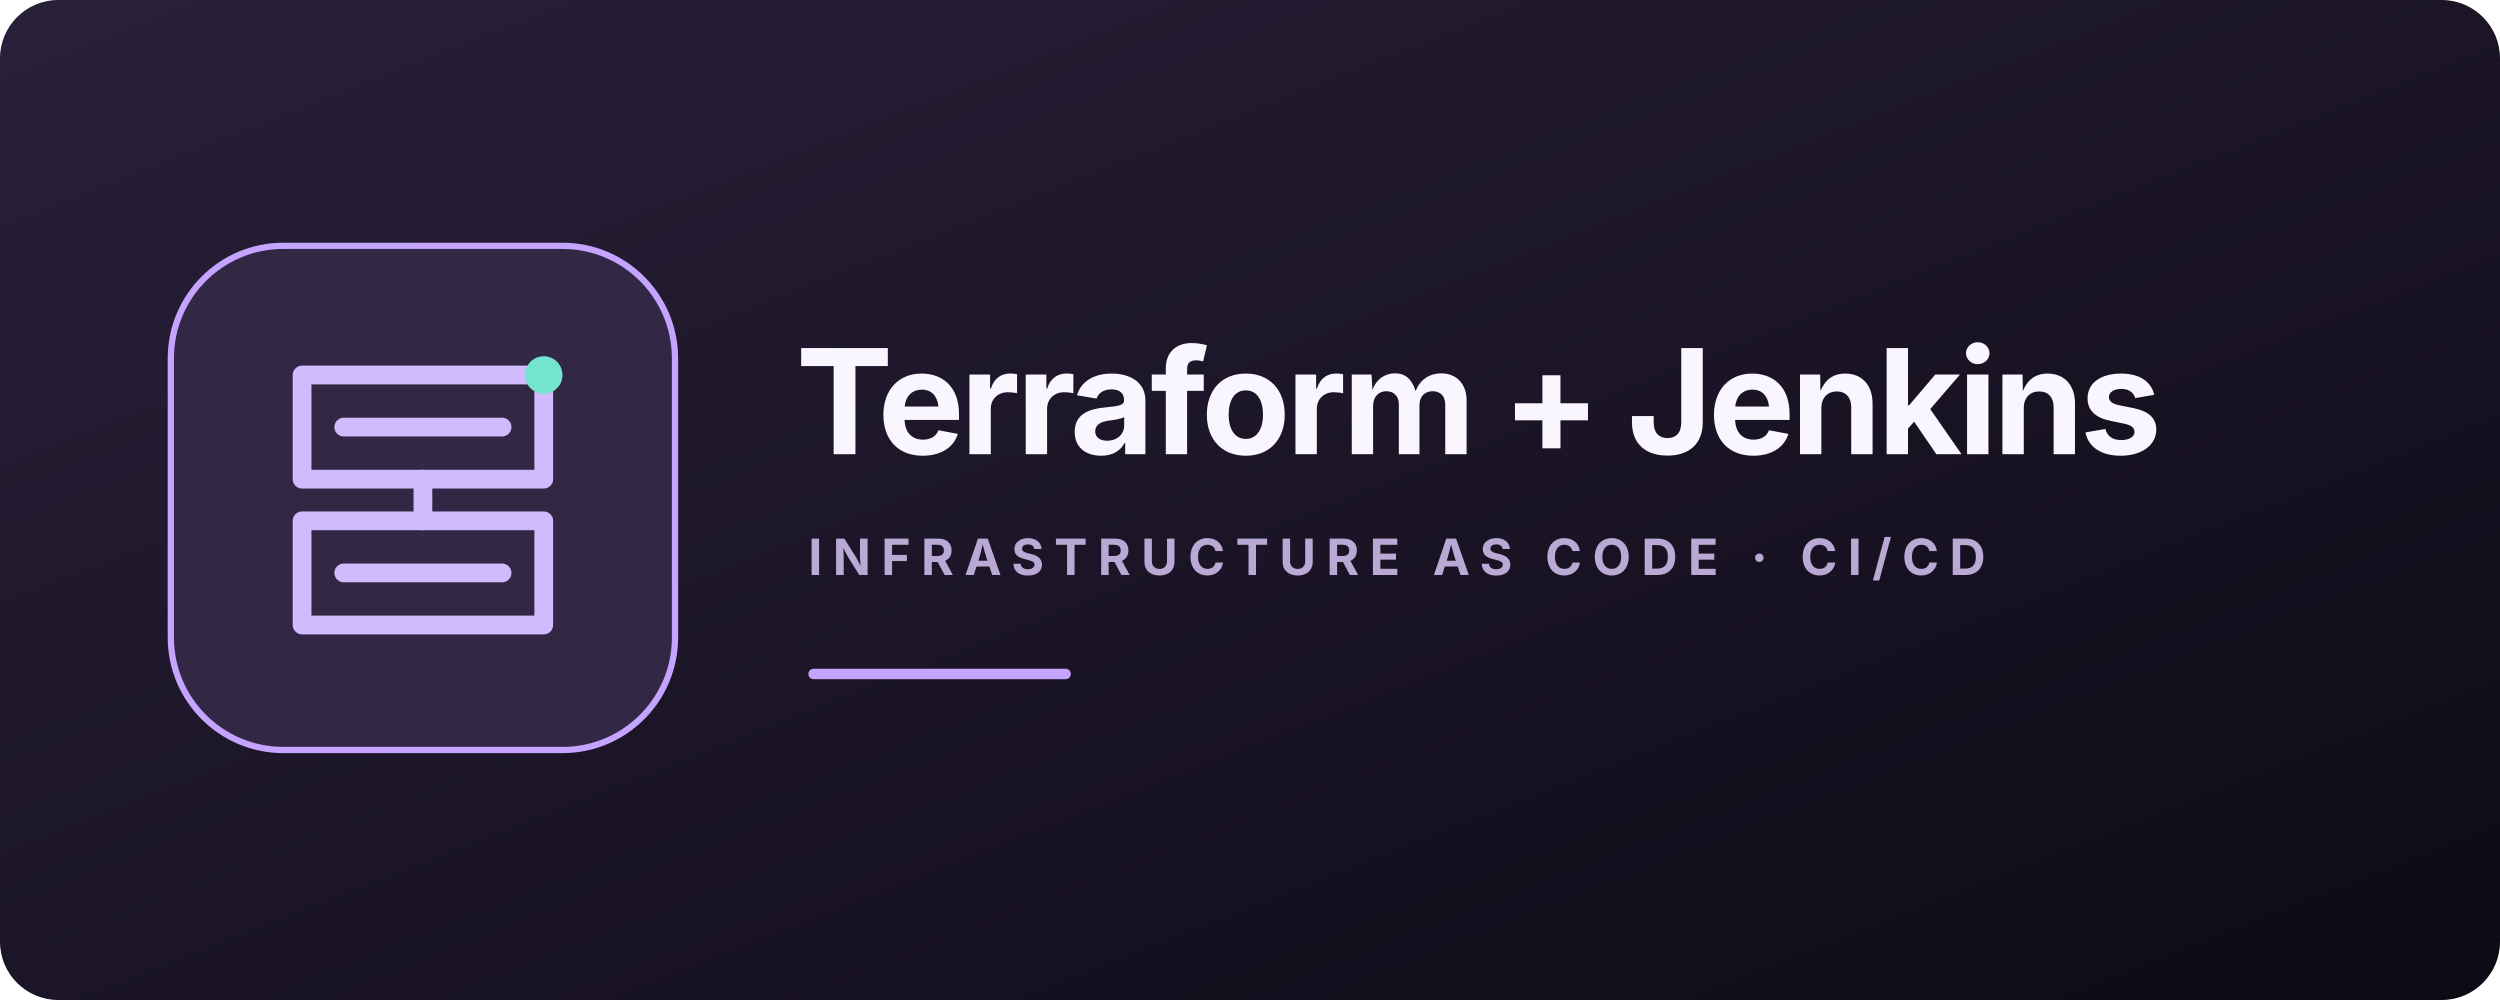
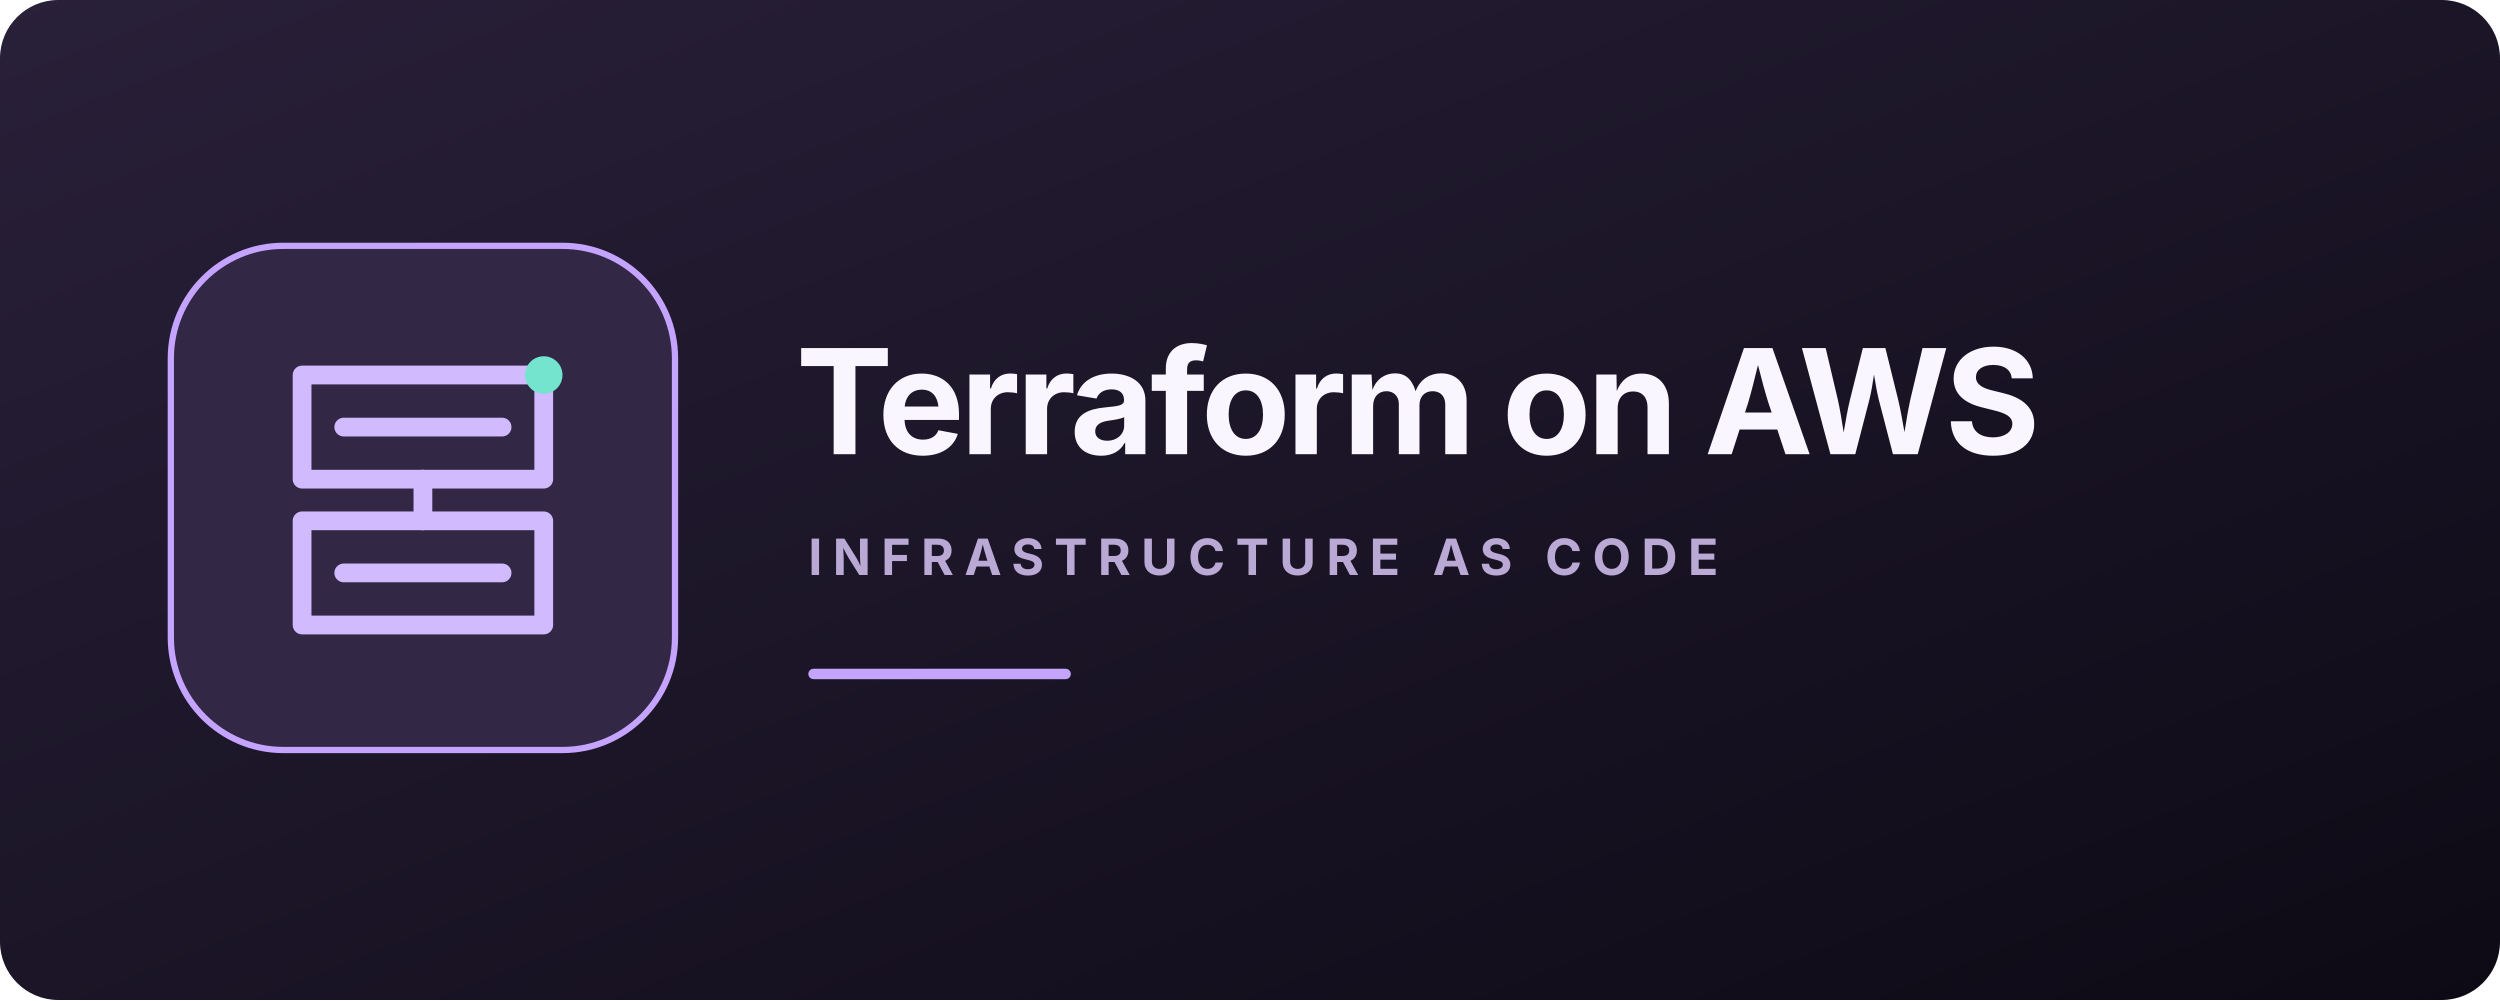
<svg xmlns="http://www.w3.org/2000/svg" width="1200" height="480" viewBox="0 0 1200 480" role="img" aria-labelledby="title desc">
  <defs>
    <linearGradient id="bg" x2="1" y2="1">
      <stop stop-color="#292039" />
      <stop offset="1" stop-color="#0d0a15" />
    </linearGradient>
  </defs>
  <rect width="1200" height="480" rx="28" fill="url(#bg)" />
  <rect x="82" y="118" width="242" height="242" rx="54" fill="#322744" stroke="#c4a4ff" stroke-width="3" />
  <g fill="none" stroke="#d2baff" stroke-width="9" stroke-linecap="round" stroke-linejoin="round">
    <path d="M145 180h116v50H145zM145 250h116v50H145z" />
    <path d="M165 205h76M165 275h76" />
    <path d="M203 230v20" />
  </g>
  <circle cx="261" cy="180" r="9" fill="#75e4ce" />
-   <text x="382" y="218" fill="#faf6ff" font-family="Inter,Arial,sans-serif" font-size="70" font-weight="750" letter-spacing="-2">Terraform + Jenkins</text>
-   <text x="388" y="276" fill="#b9a9d4" font-family="Inter,Arial,sans-serif" font-size="24" font-weight="650" letter-spacing="5">INFRASTRUCTURE AS CODE · CI/CD</text>
+   <text x="382" y="218" fill="#faf6ff" font-family="Inter,Arial,sans-serif" font-size="70" font-weight="750" letter-spacing="-2">Terraform on AWS</text>
+   <text x="388" y="276" fill="#b9a9d4" font-family="Inter,Arial,sans-serif" font-size="24" font-weight="650" letter-spacing="5">INFRASTRUCTURE AS CODE</text>
  <rect x="388" y="321" width="126" height="5" rx="2.5" fill="#c4a4ff" />
</svg>
